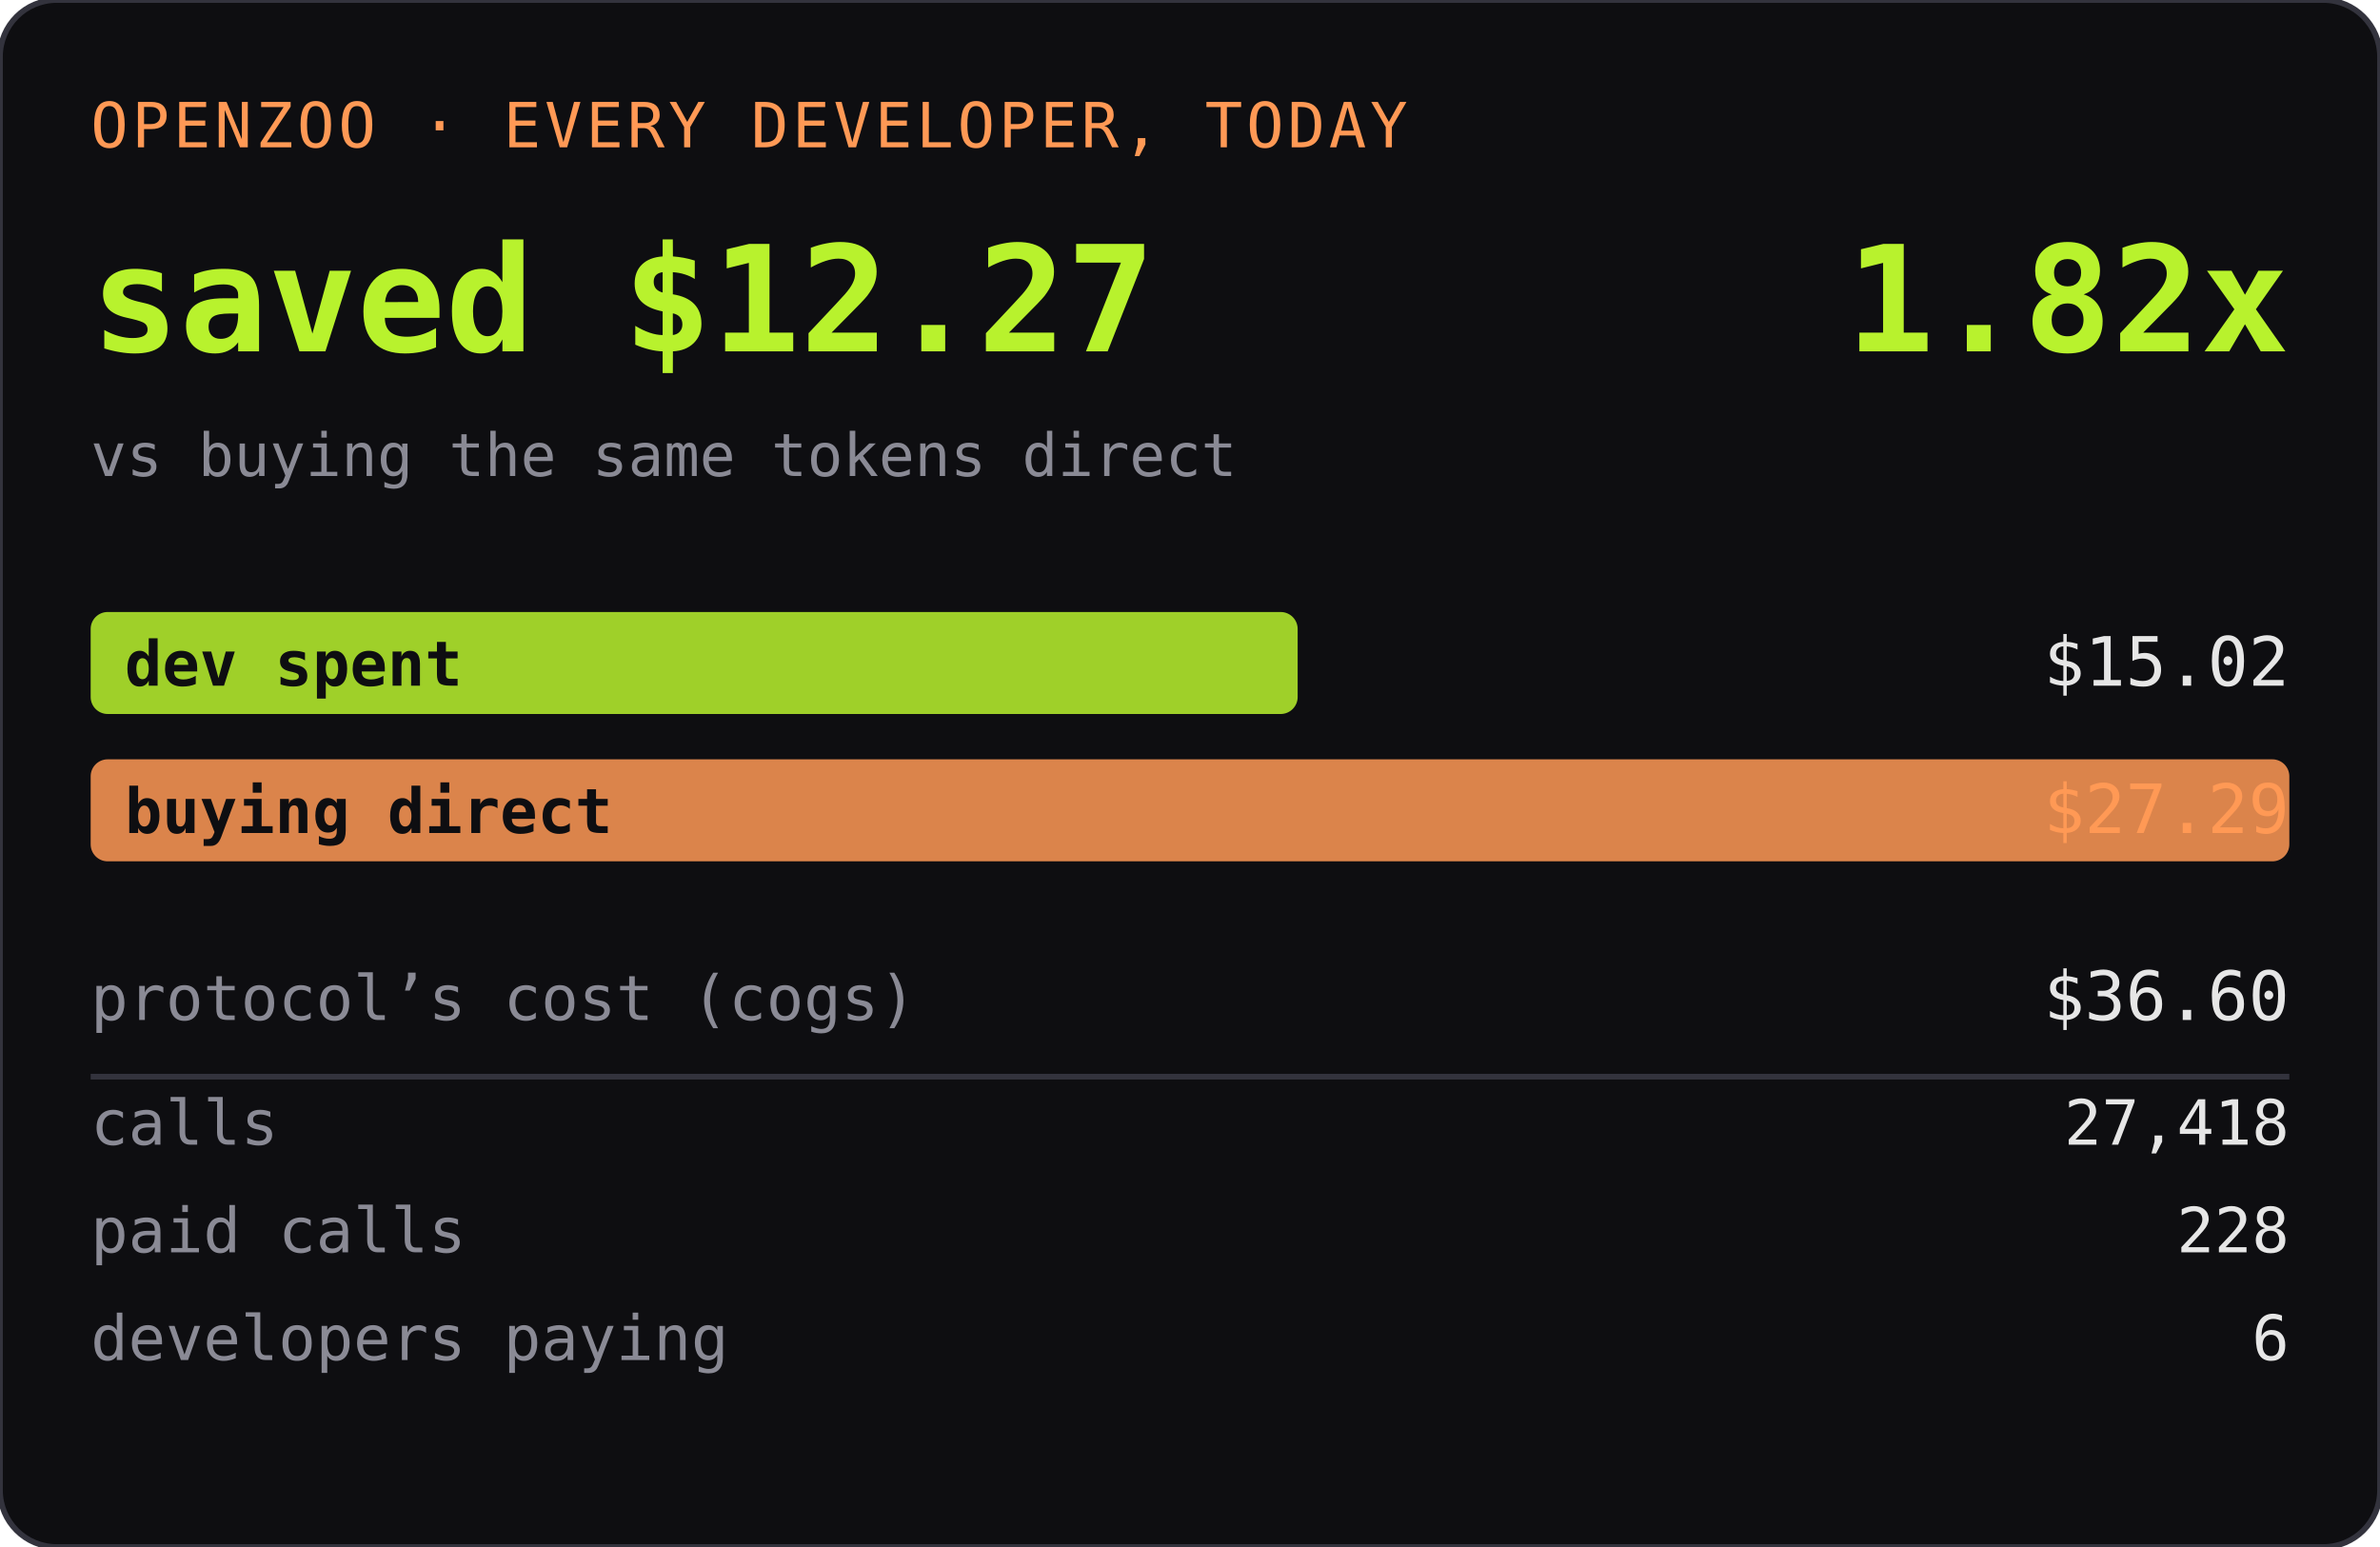
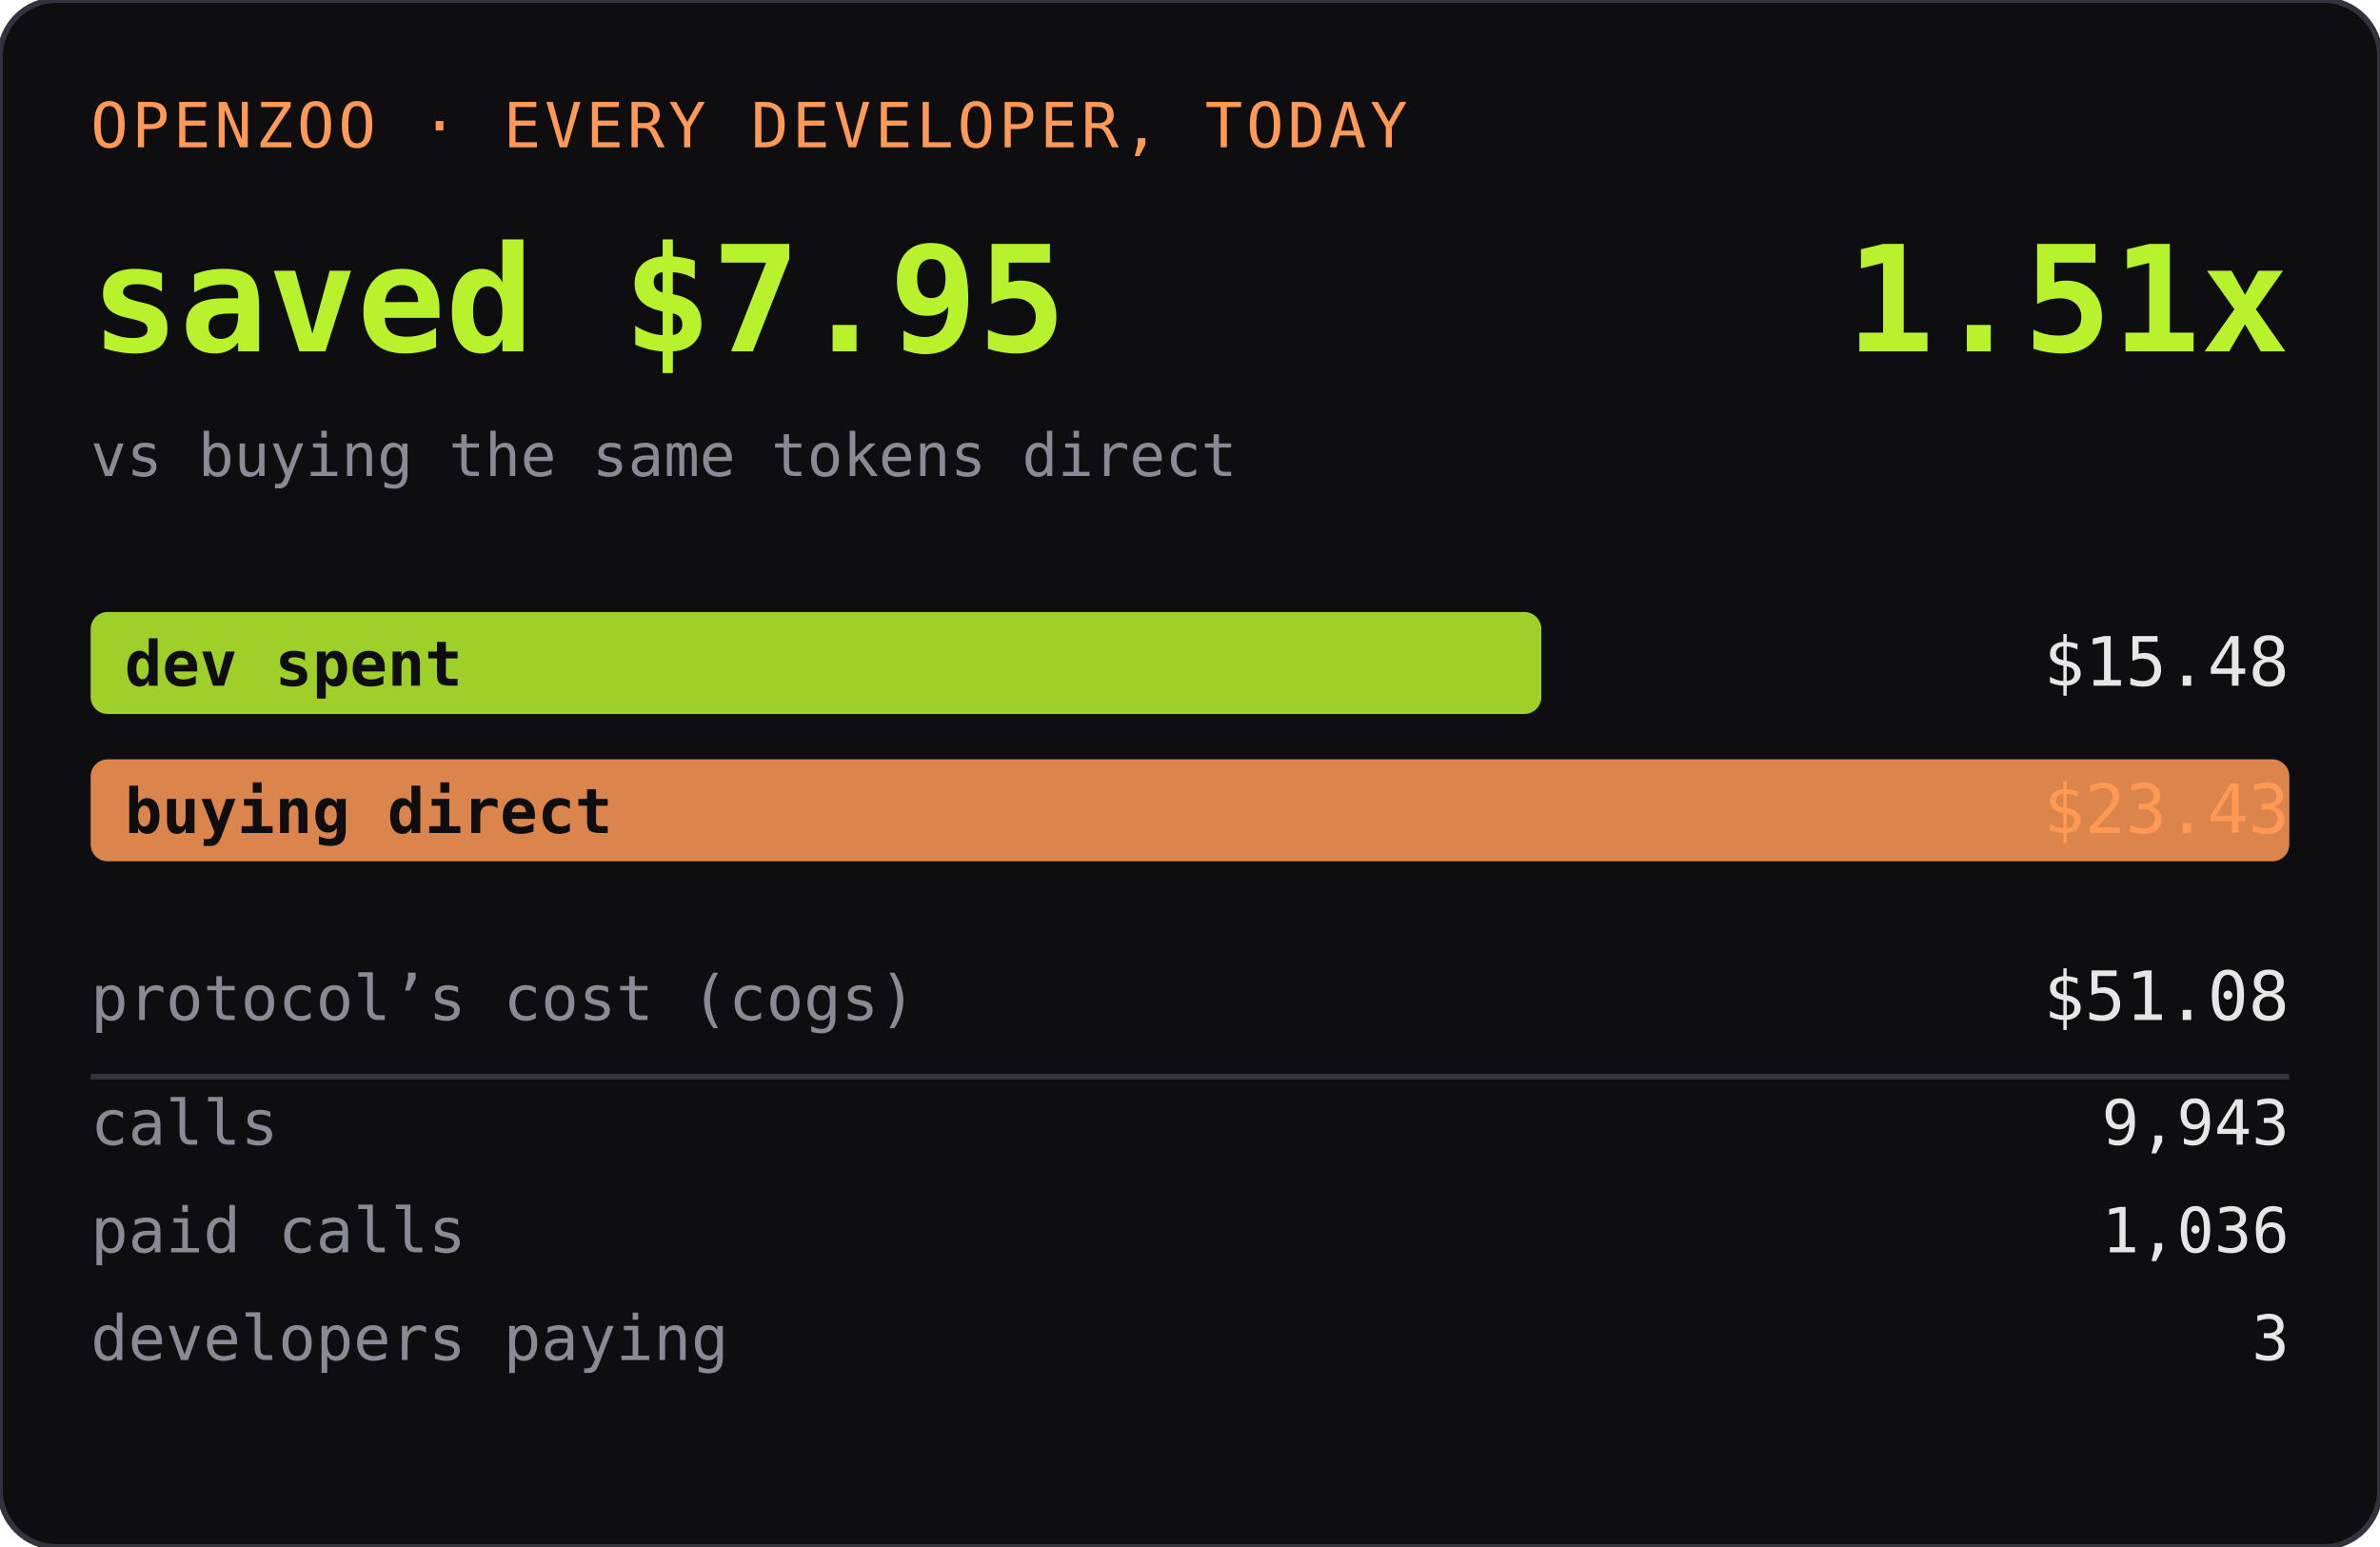
<svg xmlns="http://www.w3.org/2000/svg" width="420" height="273" role="img" aria-label="OPENZOO · EVERY DEVELOPER, TODAY">
  <rect width="420" height="273" rx="10" fill="#0e0e11" />
  <rect width="420" height="273" rx="10" fill="none" stroke="#33333d" />
  <text x="16" y="26" font-family="ui-monospace,SFMono-Regular,Menlo,monospace" font-size="11" fill="#ff9955" letter-spacing="0.06em">OPENZOO · EVERY DEVELOPER, TODAY</text>
-   <text x="16" y="62" font-family="ui-monospace,SFMono-Regular,Menlo,monospace" font-size="26" font-weight="600" fill="#b8f22d">saved $12.27</text>
-   <text x="404" y="62" text-anchor="end" font-family="ui-monospace,SFMono-Regular,Menlo,monospace" font-size="26" font-weight="600" fill="#b8f22d">1.82x</text>
+   <text x="16" y="62" font-family="ui-monospace,SFMono-Regular,Menlo,monospace" font-size="26" font-weight="600" fill="#b8f22d">saved $7.95</text>
+   <text x="404" y="62" text-anchor="end" font-family="ui-monospace,SFMono-Regular,Menlo,monospace" font-size="26" font-weight="600" fill="#b8f22d">1.51x</text>
  <text x="16" y="84" font-family="ui-monospace,SFMono-Regular,Menlo,monospace" font-size="10.5" fill="#8a8a95">vs buying the same tokens direct</text>
-   <rect x="16" y="108" width="213" height="18" rx="3" fill="#b8f22d" opacity="0.85" />
+   <rect x="16" y="108" width="256" height="18" rx="3" fill="#b8f22d" opacity="0.85" />
  <text x="22" y="121" font-family="ui-monospace,SFMono-Regular,Menlo,monospace" font-size="11" fill="#0e0e11" font-weight="600">dev spent</text>
-   <text x="404" y="121" text-anchor="end" font-family="ui-monospace,SFMono-Regular,Menlo,monospace" font-size="12" fill="#e6e6e6">$15.02</text>
+   <text x="404" y="121" text-anchor="end" font-family="ui-monospace,SFMono-Regular,Menlo,monospace" font-size="12" fill="#e6e6e6">$15.48</text>
  <rect x="16" y="134" width="388" height="18" rx="3" fill="#ff9955" opacity="0.85" />
  <text x="22" y="147" font-family="ui-monospace,SFMono-Regular,Menlo,monospace" font-size="11" fill="#0e0e11" font-weight="600">buying direct</text>
-   <text x="404" y="147" text-anchor="end" font-family="ui-monospace,SFMono-Regular,Menlo,monospace" font-size="12" fill="#ff9955">$27.29</text>
+   <text x="404" y="147" text-anchor="end" font-family="ui-monospace,SFMono-Regular,Menlo,monospace" font-size="12" fill="#ff9955">$23.43</text>
  <text x="16" y="180" font-family="ui-monospace,SFMono-Regular,Menlo,monospace" font-size="11" fill="#8a8a95">protocol’s cost (cogs)</text>
-   <text x="404" y="180" text-anchor="end" font-family="ui-monospace,SFMono-Regular,Menlo,monospace" font-size="12" fill="#e6e6e6">$36.60</text>
+   <text x="404" y="180" text-anchor="end" font-family="ui-monospace,SFMono-Regular,Menlo,monospace" font-size="12" fill="#e6e6e6">$51.08</text>
  <line x1="16" y1="190" x2="404" y2="190" stroke="#33333d" />
  <text x="16" y="202" font-family="ui-monospace,SFMono-Regular,Menlo,monospace" font-size="11" fill="#8a8a95">calls</text>
-   <text x="404" y="202" text-anchor="end" font-family="ui-monospace,SFMono-Regular,Menlo,monospace" font-size="11" fill="#e6e6e6">27,418</text>
+   <text x="404" y="202" text-anchor="end" font-family="ui-monospace,SFMono-Regular,Menlo,monospace" font-size="11" fill="#e6e6e6">9,943</text>
  <text x="16" y="221" font-family="ui-monospace,SFMono-Regular,Menlo,monospace" font-size="11" fill="#8a8a95">paid calls</text>
-   <text x="404" y="221" text-anchor="end" font-family="ui-monospace,SFMono-Regular,Menlo,monospace" font-size="11" fill="#e6e6e6">228</text>
+   <text x="404" y="221" text-anchor="end" font-family="ui-monospace,SFMono-Regular,Menlo,monospace" font-size="11" fill="#e6e6e6">1,036</text>
  <text x="16" y="240" font-family="ui-monospace,SFMono-Regular,Menlo,monospace" font-size="11" fill="#8a8a95">developers paying</text>
-   <text x="404" y="240" text-anchor="end" font-family="ui-monospace,SFMono-Regular,Menlo,monospace" font-size="11" fill="#e6e6e6">6</text>
+   <text x="404" y="240" text-anchor="end" font-family="ui-monospace,SFMono-Regular,Menlo,monospace" font-size="11" fill="#e6e6e6">3</text>
</svg>
